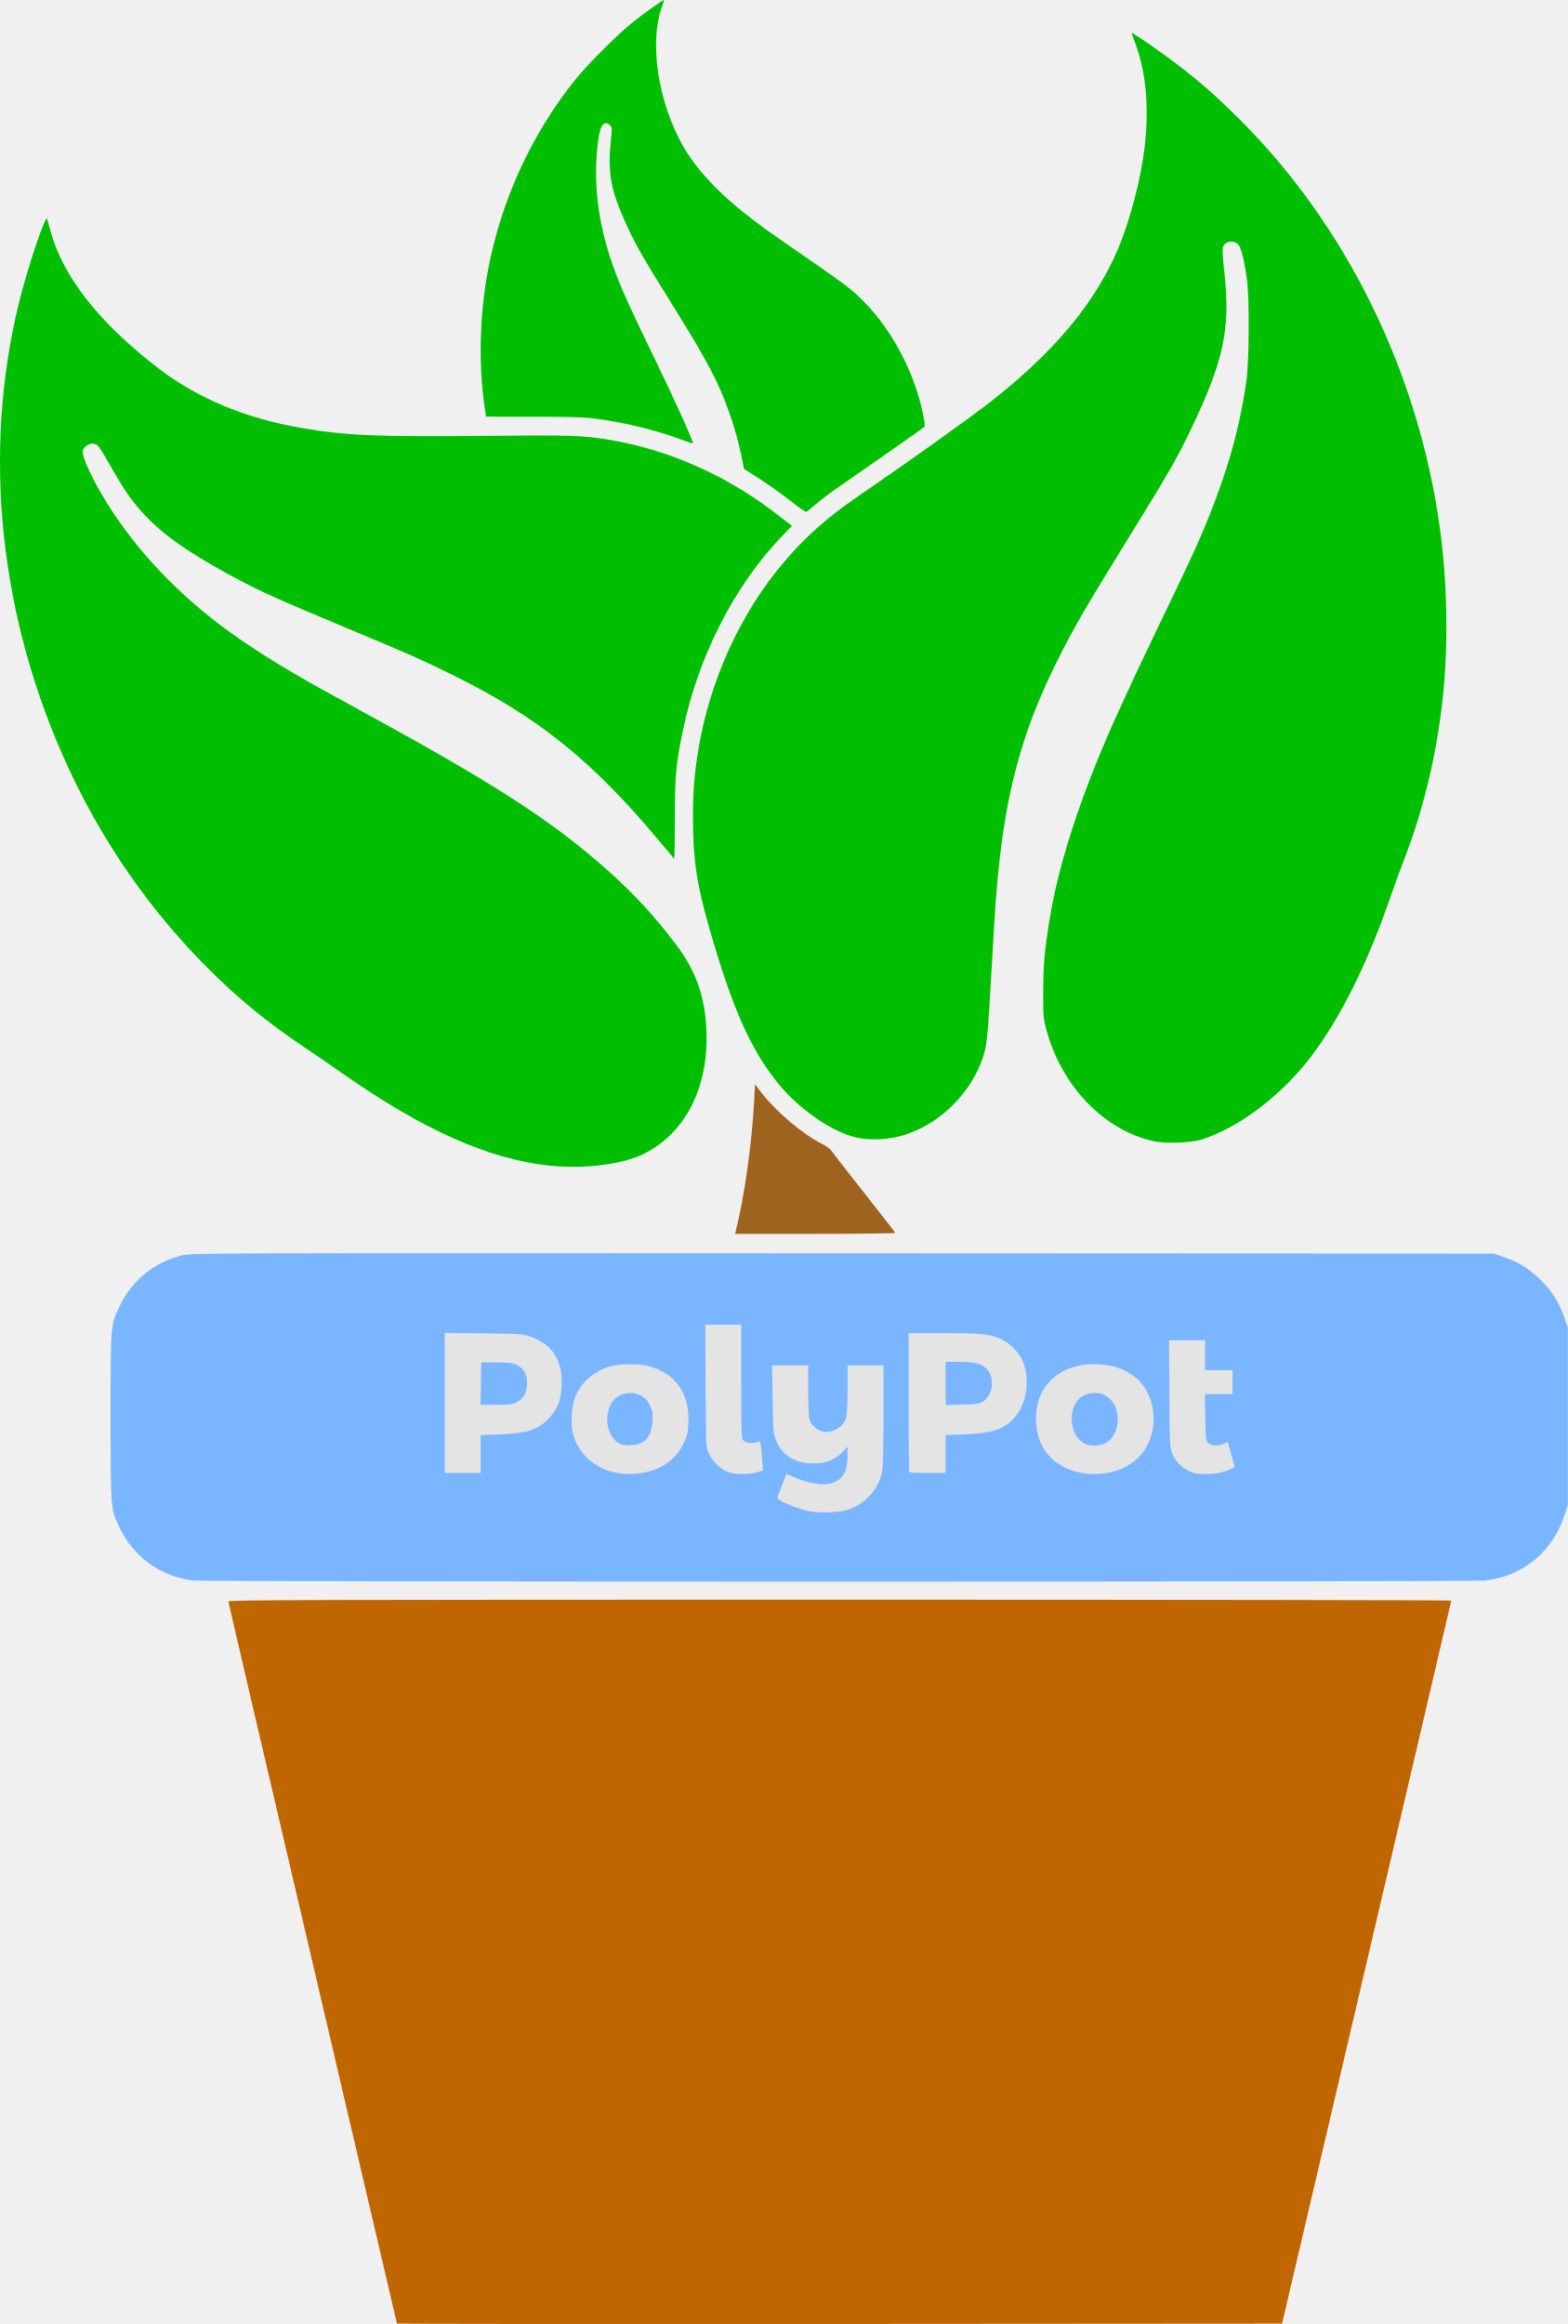
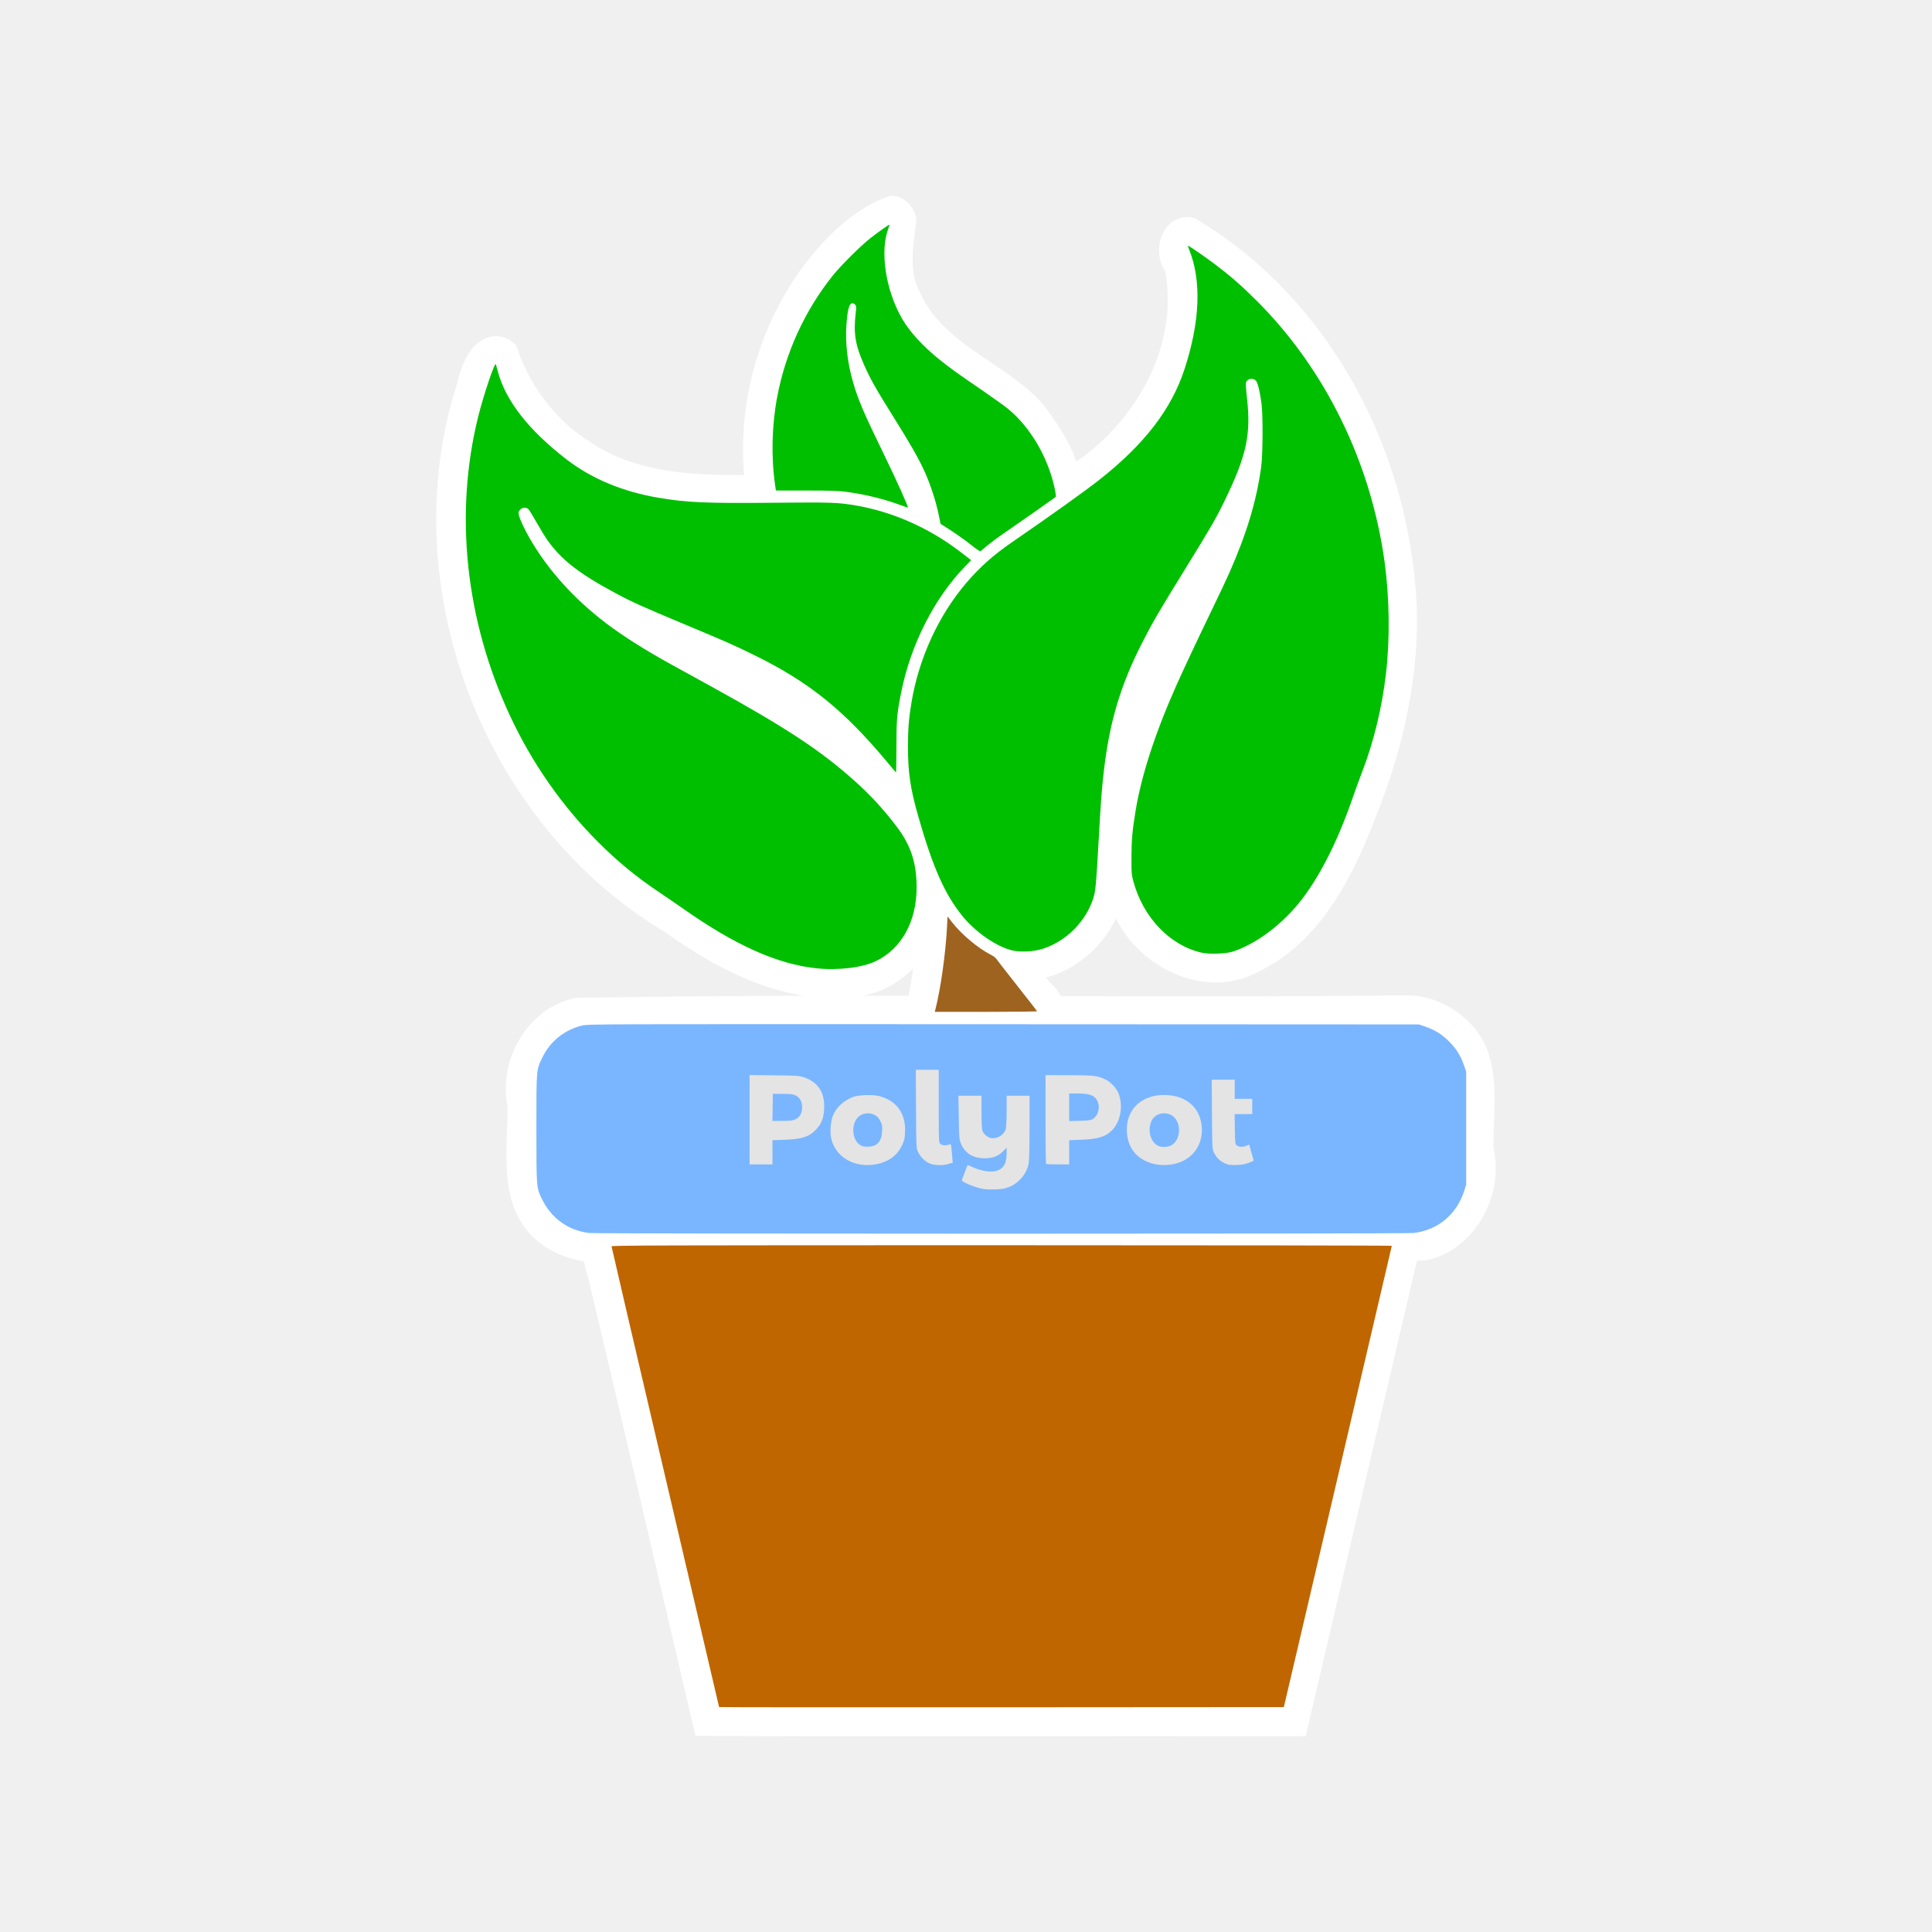
- <svg xmlns="http://www.w3.org/2000/svg" version="1.1" id="svg869" width="16.194" height="24" viewBox="0 0 16.194 24">
-   <defs id="defs873" />
-   <g id="logo-color" transform="translate(-20.21837,-618.7496)">
-     <g id="g846" transform="matrix(0.03858412,0,0,0.03858412,19.43826,617.9497)">
-       <path style="fill:#bf6600;fill-opacity:1;stroke:none;stroke-width:1;stroke-miterlimit:4;stroke-dasharray:none;stroke-opacity:1" d="m 126.478,642.634 c 0,-0.098 -10.152,-43.523 -22.56,-96.498 -12.408,-52.976 -22.56,-96.527 -22.56,-96.782 0,-0.402 21.206,-0.462 163.68,-0.462 90.024,0 163.676,0.108 163.671,0.24 -0.01,0.132 -10.199,43.728 -22.653,96.88 l -22.644,96.64 -118.467,0.08 c -65.157,0.044 -118.467,-7e-5 -118.467,-0.098 z" id="path1126" />
-       <path style="fill:#7ab6ff;fill-opacity:1;stroke:none;stroke-width:1;stroke-miterlimit:4;stroke-dasharray:none;stroke-opacity:1" d="m 71.975,443.754 c -8.772,-1.02 -15.964,-6.219 -19.866,-14.363 -2.285,-4.767 -2.271,-4.584 -2.271,-29.619 0,-25.315 -0.092,-24.245 2.564,-29.76 3.224,-6.695 9.294,-11.554 16.6,-13.289 2.647,-0.629 4.181,-0.633 176.873,-0.552 l 174.203,0.082 2.56,0.878 c 4.162,1.428 7.042,3.219 10.112,6.29 3.071,3.071 4.862,5.95 6.29,10.112 l 0.878,2.56 v 23.68 23.68 l -0.75,2.4 c -3.135,10.035 -11.118,16.736 -21.33,17.905 -3.456,0.395 -342.459,0.393 -345.863,-0.003 z" id="path1124" />
-       <path style="fill:#e4e4e4;fill-opacity:1;stroke:none;stroke-width:1;stroke-miterlimit:4;stroke-dasharray:none;stroke-opacity:1" d="m 246.261,425.054 c 2.602,-0.678 4.231,-1.587 6.23,-3.477 2.016,-1.906 3.385,-4.405 3.88,-7.078 0.215,-1.163 0.348,-6.943 0.348,-15.105 v -13.221 h -4.8 -4.8 v 6.32 c -9e-4,3.6 -0.153,6.864 -0.353,7.585 -0.704,2.537 -3.615,4.32 -6.247,3.826 -1.526,-0.286 -3.224,-1.82 -3.628,-3.277 -0.179,-0.645 -0.327,-4.162 -0.328,-7.814 v -6.64 h -4.836 -4.836 l 0.142,9.04 c 0.134,8.497 0.187,9.154 0.882,10.941 1.568,4.033 5.099,6.259 9.928,6.259 3.404,0 5.69,-0.86 7.741,-2.911 l 1.539,-1.539 -0.01,2.625 c -0.011,4.273 -1.509,6.493 -4.892,7.251 -2.375,0.532 -6.558,-0.321 -10.216,-2.085 -0.658,-0.317 -1.245,-0.515 -1.304,-0.439 -0.085,0.108 -1.238,3.156 -2.36,6.24 -0.247,0.678 4.5,2.728 8.38,3.619 2.076,0.477 7.513,0.409 9.543,-0.12 z" id="path1122" />
-       <path style="fill:#e4e4e4;fill-opacity:1;stroke:none;stroke-width:1;stroke-miterlimit:4;stroke-dasharray:none;stroke-opacity:1" d="m 192.878,414.809 c 4.878,-1.029 8.339,-3.637 10.332,-7.787 0.998,-2.077 1.147,-2.721 1.282,-5.535 0.377,-7.836 -3.489,-13.247 -10.833,-15.163 -2.893,-0.755 -8.699,-0.523 -11.214,0.447 -3.874,1.495 -6.957,4.473 -8.327,8.041 -0.862,2.245 -1.162,6.926 -0.597,9.32 1.9,8.058 10.163,12.615 19.357,10.677 z" id="path1120" />
-       <path style="fill:#7ab6ff;fill-opacity:1;stroke:none;stroke-width:1;stroke-miterlimit:4;stroke-dasharray:none;stroke-opacity:1" d="m 186.056,407.091 c -4.346,-2.213 -4.399,-10.533 -0.083,-12.816 1.844,-0.975 3.95,-0.979 5.815,-0.011 1.082,0.561 1.62,1.139 2.312,2.48 0.8,1.551 0.889,2.018 0.789,4.148 -0.209,4.421 -1.953,6.471 -5.655,6.642 -1.512,0.07 -2.418,-0.056 -3.178,-0.443 z" id="path1118" />
-       <path style="fill:#e4e4e4;fill-opacity:1;stroke:none;stroke-width:1;stroke-miterlimit:4;stroke-dasharray:none;stroke-opacity:1" d="m 222.782,414.787 1.7,-0.505 -0.218,-2.775 c -0.12,-1.526 -0.3,-3.305 -0.399,-3.953 -0.169,-1.096 -0.236,-1.157 -0.965,-0.88 -1.321,0.502 -2.929,0.35 -3.622,-0.342 -0.622,-0.622 -0.64,-1.067 -0.64,-15.84 v -15.2 h -4.811 -4.811 l 0.091,16.4 c 0.091,16.351 0.093,16.405 0.83,18.032 0.951,2.1 3.041,4.14 5.042,4.922 1.973,0.77 5.472,0.834 7.803,0.142 z" id="path1116" />
-       <path style="fill:#e4e4e4;fill-opacity:1;stroke:none;stroke-width:1;stroke-miterlimit:4;stroke-dasharray:none;stroke-opacity:1" d="m 317.352,414.808 c 8.261,-1.75 12.967,-8.989 11.359,-17.471 -1.351,-7.125 -7.24,-11.485 -15.513,-11.485 -10.34,0 -16.762,7.003 -15.506,16.908 0.529,4.174 2.578,7.6 5.817,9.727 3.889,2.555 8.829,3.382 13.843,2.32 z" id="path1114" />
-       <path style="fill:#7ab6ff;fill-opacity:1;stroke:none;stroke-width:1;stroke-miterlimit:4;stroke-dasharray:none;stroke-opacity:1" d="m 310.133,406.885 c -3.015,-2.032 -3.952,-6.804 -2.055,-10.472 1.619,-3.13 6.392,-3.867 9.114,-1.408 3.415,3.085 2.858,9.786 -0.992,11.95 -1.677,0.942 -4.615,0.908 -6.067,-0.071 z" id="path1112" />
-       <path style="fill:#e4e4e4;fill-opacity:1;stroke:none;stroke-width:1;stroke-miterlimit:4;stroke-dasharray:none;stroke-opacity:1" d="m 347.067,414.812 c 1.014,-0.264 2.26,-0.696 2.77,-0.959 l 0.927,-0.479 -0.434,-1.521 c -0.239,-0.836 -0.665,-2.341 -0.947,-3.343 l -0.512,-1.822 -1.106,0.462 c -1.527,0.638 -3.152,0.578 -4.051,-0.149 -0.741,-0.599 -0.757,-0.734 -0.855,-6.88 l -0.099,-6.269 h 3.699 3.699 v -3.2 -3.2 h -3.68 -3.68 v -4 -4 h -4.818 -4.818 l 0.098,14.48 c 0.094,13.91 0.124,14.537 0.767,15.92 1.226,2.638 3.128,4.297 5.891,5.141 1.371,0.419 5.221,0.321 7.149,-0.181 z" id="path1110" />
-       <path style="fill:#e4e4e4;fill-opacity:1;stroke:none;stroke-width:1;stroke-miterlimit:4;stroke-dasharray:none;stroke-opacity:1" d="m 148.878,409.901 v -5.071 l 5.2,-0.193 c 7.386,-0.274 10.312,-1.271 13.287,-4.526 2.16,-2.363 2.986,-4.569 3.193,-8.52 0.352,-6.74 -2.512,-11.148 -8.56,-13.171 -1.928,-0.645 -2.836,-0.705 -12.4,-0.816 l -10.32,-0.12 v 18.744 18.744 h 4.8 4.8 z" id="path1108" />
-       <path style="fill:#7ab6ff;fill-opacity:1;stroke:none;stroke-width:1;stroke-miterlimit:4;stroke-dasharray:none;stroke-opacity:1" d="m 148.951,391.052 0.087,-5.68 4.16,0.022 c 3.659,0.02 4.327,0.109 5.547,0.74 1.849,0.957 2.74,2.865 2.552,5.464 -0.162,2.234 -1.11,3.689 -2.947,4.524 -1.056,0.48 -2.107,0.597 -5.399,0.603 l -4.087,0.007 z" id="path1106" />
-       <path style="fill:#e4e4e4;fill-opacity:1;stroke:none;stroke-width:1;stroke-miterlimit:4;stroke-dasharray:none;stroke-opacity:1" d="m 273.358,409.901 v -5.071 l 5.04,-0.196 c 7.302,-0.285 10.492,-1.322 13.241,-4.304 3.301,-3.582 4.361,-9.962 2.486,-14.974 -0.861,-2.301 -3.253,-4.89 -5.563,-6.021 -3.194,-1.564 -5.173,-1.792 -15.603,-1.798 l -9.52,-0.006 v 18.507 c 0,10.179 0.096,18.603 0.213,18.72 0.117,0.117 2.349,0.213 4.96,0.213 h 4.747 z" id="path1104" />
-       <path style="fill:#7ab6ff;fill-opacity:1;stroke:none;stroke-width:1;stroke-miterlimit:4;stroke-dasharray:none;stroke-opacity:1" d="m 273.358,391.003 v -5.791 h 3.184 c 4.086,0 6.181,0.454 7.518,1.627 2.618,2.298 2.157,7.287 -0.84,9.093 -0.894,0.539 -1.757,0.657 -5.462,0.751 l -4.4,0.111 z" id="path1102" />
-       <path style="fill:#9f6320;fill-opacity:1;stroke:none;stroke-width:1;stroke-miterlimit:4;stroke-dasharray:none;stroke-opacity:1" d="m 217.196,350.092 c 2.22,-8.597 4.354,-23.714 4.902,-34.728 l 0.22,-4.408 1.91,2.441 c 4.016,5.131 10.914,10.921 16.177,13.578 0.997,0.503 2.032,1.248 2.3,1.656 0.268,0.407 2.991,3.921 6.05,7.808 8.598,10.923 10.994,14.002 11.109,14.278 0.059,0.14 -9.569,0.255 -21.395,0.255 h -21.501 z" id="path1100" />
-       <path style="fill:#00bf00;fill-opacity:1;stroke:none;stroke-width:1;stroke-miterlimit:4;stroke-dasharray:none;stroke-opacity:1" d="m 167.278,332.698 c -16.273,-1.711 -33.913,-9.586 -55.623,-24.834 -2.609,-1.832 -7.073,-4.89 -9.92,-6.796 -9.903,-6.628 -17.723,-13.038 -25.979,-21.294 -15.26,-15.26 -27.858,-33.345 -37.118,-53.282 -18.588,-40.021 -23.299,-84.461 -13.261,-125.081 2.237,-9.053 7.034,-23.292 7.451,-22.119 0.094,0.264 0.476,1.632 0.848,3.04 3.254,12.292 12.96,24.692 28.962,36.997 10.412,8.007 23.43,13.423 38.364,15.961 11.913,2.025 19.833,2.369 48.356,2.103 24.388,-0.227 26.843,-0.146 34.4,1.132 15.238,2.577 30.474,9.266 43.36,19.035 1.936,1.468 3.876,2.95 4.31,3.295 l 0.79,0.626 -2.722,2.826 c -12.764,13.249 -22.538,32.498 -26.539,52.266 -1.853,9.157 -2.079,11.693 -2.079,23.424 -3e-4,5.931 -0.092,10.683 -0.204,10.56 -0.112,-0.123 -1.828,-2.168 -3.814,-4.544 -18.25,-21.84 -32.773,-33.495 -55.822,-44.796 -8.505,-4.17 -11.363,-5.432 -28.685,-12.671 -17.752,-7.418 -22.395,-9.505 -28.911,-12.999 -15.826,-8.485 -23.156,-14.188 -29.115,-22.655 -0.929,-1.32 -2.945,-4.632 -4.48,-7.36 -1.535,-2.728 -3.081,-5.212 -3.436,-5.52 -0.943,-0.819 -2.376,-0.707 -3.345,0.263 -0.706,0.706 -0.794,1.005 -0.618,2.1 0.257,1.607 2.445,6.311 4.841,10.411 7.669,13.117 18.491,25.075 31.882,35.231 7.03,5.331 16.376,11.238 27.306,17.256 3.52,1.938 10.792,5.941 16.16,8.894 31.748,17.469 46.316,27.046 60.621,39.851 6.825,6.11 12.365,12.14 17.927,19.514 5.769,7.649 8.177,15.093 8.169,25.256 -0.01,14.269 -6.323,25.699 -17.062,30.894 -5.693,2.753 -15.856,3.979 -25.014,3.016 z" id="path1098" />
-       <path style="fill:#00bf00;fill-opacity:1;stroke:none;stroke-width:1;stroke-miterlimit:4;stroke-dasharray:none;stroke-opacity:1" d="m 329.038,326.175 c -13.344,-2.987 -24.6,-14.684 -28.728,-29.852 -0.793,-2.913 -0.846,-3.538 -0.833,-9.831 0.015,-7.549 0.358,-11.454 1.749,-19.931 2.419,-14.738 8.241,-32.646 17.031,-52.389 3.197,-7.18 8.851,-19.204 15.5,-32.96 2.637,-5.456 5.624,-11.792 6.638,-14.08 7.414,-16.731 11.486,-30.206 13.492,-44.64 0.709,-5.101 0.813,-21.443 0.17,-26.56 -0.588,-4.675 -1.499,-8.594 -2.226,-9.573 -1.096,-1.475 -3.605,-1.193 -4.24,0.475 -0.2,0.527 -0.079,2.747 0.37,6.781 1.708,15.328 -0.181,23.934 -9.461,43.096 -3.41,7.041 -5.793,11.165 -16.01,27.702 -11.676,18.899 -14.203,23.237 -18.736,32.16 -9.051,17.818 -13.612,33.358 -15.967,54.401 -0.833,7.443 -1.143,11.681 -2.117,28.959 -1.02,18.08 -1.249,20.474 -2.255,23.568 -3.131,9.633 -11.315,17.825 -20.938,20.957 -3.847,1.252 -9.067,1.581 -12.732,0.801 -6.572,-1.399 -15.625,-7.599 -21.23,-14.54 -7.371,-9.127 -12.286,-20.19 -18.339,-41.275 -3.478,-12.117 -4.466,-18.766 -4.457,-29.991 0.01,-7.082 0.36,-11.53 1.434,-18.028 3.102,-18.759 11.357,-36.762 23.192,-50.578 5.561,-6.492 11.289,-11.582 19.012,-16.893 15.996,-11.001 30.438,-21.315 36.406,-25.997 19.048,-14.946 30.473,-29.742 35.973,-46.584 6.562,-20.096 7.208,-37.195 1.901,-50.341 -0.426,-1.056 -0.534,-1.611 -0.283,-1.462 1.989,1.177 7.93,5.322 11.444,7.983 6.38,4.833 11.012,8.896 17.299,15.171 28.675,28.622 47.847,67.779 53.569,109.408 2.061,14.998 2.295,32.12 0.635,46.6 -1.671,14.584 -5.152,28.96 -10.111,41.76 -1.057,2.728 -2.714,7.264 -3.683,10.08 -6.149,17.874 -13.273,32.256 -21.16,42.72 -7.918,10.504 -19.317,19.189 -29.44,22.429 -2.818,0.902 -9.769,1.147 -12.868,0.453 z" id="path1096" />
-       <path style="fill:#00bf00;fill-opacity:1;stroke:none;stroke-width:1;stroke-miterlimit:4;stroke-dasharray:none;stroke-opacity:1" d="m 232.435,155.263 c -3.091,-2.47 -6.988,-5.201 -11.251,-7.883 l -1.775,-1.116 -0.896,-4.286 c -1.136,-5.434 -3.432,-12.43 -5.764,-17.566 -2.539,-5.591 -6.007,-11.669 -13.328,-23.36 -7.17,-11.45 -9.462,-15.521 -12.122,-21.533 -3.695,-8.352 -4.465,-13.068 -3.52,-21.551 0.306,-2.741 0.284,-3.122 -0.21,-3.667 -0.303,-0.335 -0.813,-0.609 -1.134,-0.609 -1.349,0 -2.058,2.532 -2.52,8.986 -0.541,7.567 0.404,15.919 2.702,23.906 2.211,7.682 4.327,12.632 13.231,30.948 5.152,10.598 10.105,21.59 9.845,21.85 -0.065,0.065 -1.511,-0.403 -3.212,-1.04 -6.531,-2.446 -14.83,-4.482 -22.458,-5.51 -3.296,-0.444 -6.632,-0.556 -16.907,-0.567 l -12.8,-0.014 -0.368,-2.56 c -1.653,-11.506 -1.339,-24.636 0.871,-36.48 3.482,-18.657 11.529,-36.293 23.283,-51.028 3.292,-4.126 11.626,-12.446 15.681,-15.654 3.029,-2.396 7.822,-5.799 8.167,-5.799 0.079,0 -0.118,0.69 -0.439,1.533 -3.612,9.507 -1.207,25.712 5.585,37.628 3.317,5.819 8.98,11.998 16.339,17.829 4.53,3.588 6.555,5.041 17.6,12.621 4.576,3.141 9.414,6.613 10.751,7.716 9.357,7.723 16.709,20.297 19.495,33.341 0.393,1.838 0.584,3.422 0.43,3.566 -0.313,0.292 -17.487,12.332 -21.396,14.999 -3.528,2.407 -5.7,4.029 -7.979,5.957 -1.068,0.903 -2.085,1.722 -2.261,1.821 -0.176,0.098 -1.816,-1.017 -3.644,-2.478 z" id="logo-wireframe-8" />
-     </g>
+ <svg xmlns="http://www.w3.org/2000/svg" version="1.1" id="svg869" width="780" height="780" viewBox="0 0 780 780">
+   <defs id="defs873">
+     <clipPath clipPathUnits="userSpaceOnUse" id="clipPath1142">
+       <rect y="-2016.457" x="-2723.169" height="1000.486" width="1753.601" id="rect1144" style="fill:#ff0000;fill-opacity:1;stroke:#ffffff;stroke-width:4.611;stroke-miterlimit:4;stroke-dasharray:none;stroke-opacity:1" />
+     </clipPath>
+   </defs>
+   <path style="fill:#ffffff;fill-opacity:1;stroke:none;stroke-width:0.962;stroke-miterlimit:4;stroke-dasharray:none;stroke-opacity:1" d="m 359.533,79.004 c -12.815,4.239 -23.359,13.994 -31.913,24.233 -19.994,24.583 -29.954,56.988 -27.205,88.502 -21.831,0.194 -44.385,-0.963 -62.854,-13.734 -13.916,-8.881 -24.068,-23.025 -29.21,-38.549 -2.075,-2.261 -5.063,-3.736 -8.155,-3.753 -9.773,0.451 -13.892,11.243 -15.713,19.374 -26.034,81.295 10.567,177.467 83.856,221.129 16.595,11.908 35.844,22.628 56.249,25.819 -30.71,0.074 -61.417,0.295 -92.117,0.853 -19.261,3.716 -31.513,25.103 -27.552,43.816 0.076,16.667 -3.461,36.005 7.851,50.131 5.879,7.065 14.17,10.915 22.992,12.478 0.321,1.92 0.816,3.772 1.413,5.409 14.837,61.96 29.006,124.106 43.619,186.109 82.116,0.355 164.233,0.066 246.35,0.086 14.986,-63.975 29.973,-127.949 44.919,-191.934 1.053,-0.016 2.106,-0.028 3.16,-0.045 20.007,-3.732 32.244,-26.299 27.718,-45.487 -0.191,-16.009 3.556,-34.706 -7.552,-48.227 -6.915,-8.388 -17.665,-13.766 -28.625,-13.345 -46.169,0.496 -92.346,0.404 -138.524,0.273 -1.117,-2.24 -2.702,-4.238 -4.588,-5.652 -0.428,-0.615 -0.871,-1.224 -1.306,-1.836 12.307,-3.241 23.027,-12.715 28.21,-23.872 10.056,20.702 37.226,33.244 58.298,21.102 23.694,-11.674 36.714,-36.586 45.831,-60.191 13.544,-32.977 20.979,-69.283 15.621,-104.85 -7.223,-55.815 -38.725,-109.653 -87.673,-138.585 -1.27,-0.419 -2.612,-0.669 -3.953,-0.598 -10.096,0.647 -13.579,14.355 -8.255,21.775 5.538,30.081 -11.552,60.222 -35.873,76.947 -3.004,-8.639 -8.386,-16.651 -13.897,-23.669 -15.005,-16.484 -39.74,-23.376 -49.323,-44.754 -4.803,-9.226 -2.412,-19.914 -1.327,-29.599 -0.86,-4.938 -5.237,-9.516 -10.471,-9.356 z m 9.127,311.978 c -0.517,3.693 -1.124,7.371 -1.872,11.02 -6.112,-0.008 -12.223,-0.005 -18.335,-0.005 7.836,-1.479 14.746,-5.481 20.207,-11.014 z" id="path1126-9-3" />
+   <g id="g1363" transform="matrix(0.9623275,0,0,0.9623275,14.69229,14.69233)">
+     <path style="fill:#bf6600;fill-opacity:1;stroke:none;stroke-width:1;stroke-miterlimit:4;stroke-dasharray:none;stroke-opacity:1" d="m 286.41,700.893 c 0,-0.098 -10.152,-43.523 -22.56,-96.498 -12.408,-52.976 -22.56,-96.527 -22.56,-96.782 0,-0.402 21.206,-0.462 163.68,-0.462 90.024,0 163.676,0.108 163.671,0.24 -0.01,0.132 -10.199,43.728 -22.653,96.88 l -22.644,96.64 -118.467,0.08 c -65.157,0.044 -118.467,-7e-5 -118.467,-0.098 z" id="path1126-9" />
+     <path style="fill:#7ab6ff;fill-opacity:1;stroke:none;stroke-width:1;stroke-miterlimit:4;stroke-dasharray:none;stroke-opacity:1" d="m 231.907,502.013 c -8.772,-1.02 -15.964,-6.219 -19.866,-14.363 -2.285,-4.767 -2.271,-4.584 -2.271,-29.619 0,-25.315 -0.092,-24.245 2.564,-29.76 3.224,-6.695 9.294,-11.554 16.6,-13.289 2.647,-0.629 4.181,-0.633 176.873,-0.552 l 174.203,0.082 2.56,0.878 c 4.162,1.428 7.042,3.219 10.112,6.29 3.071,3.071 4.862,5.95 6.29,10.112 l 0.878,2.56 v 23.68 23.68 l -0.75,2.4 c -3.135,10.035 -11.118,16.736 -21.33,17.905 -3.456,0.395 -342.459,0.393 -345.863,-0.003 z" id="path1124-2" />
+     <path style="fill:#e4e4e4;fill-opacity:1;stroke:none;stroke-width:1;stroke-miterlimit:4;stroke-dasharray:none;stroke-opacity:1" d="m 406.192,483.313 c 2.602,-0.678 4.231,-1.587 6.23,-3.477 2.016,-1.906 3.385,-4.405 3.88,-7.078 0.215,-1.163 0.348,-6.943 0.348,-15.105 v -13.221 h -4.8 -4.8 v 6.32 c -9e-4,3.6 -0.153,6.864 -0.353,7.585 -0.704,2.537 -3.615,4.32 -6.247,3.826 -1.526,-0.286 -3.224,-1.82 -3.628,-3.277 -0.179,-0.645 -0.327,-4.162 -0.328,-7.814 v -6.64 h -4.836 -4.836 l 0.142,9.04 c 0.134,8.497 0.187,9.154 0.882,10.941 1.568,4.033 5.099,6.259 9.928,6.259 3.404,0 5.69,-0.86 7.741,-2.911 l 1.539,-1.539 -0.01,2.625 c -0.011,4.273 -1.509,6.493 -4.892,7.251 -2.375,0.532 -6.558,-0.321 -10.216,-2.085 -0.658,-0.317 -1.245,-0.515 -1.304,-0.439 -0.085,0.108 -1.238,3.156 -2.36,6.24 -0.247,0.678 4.5,2.728 8.38,3.619 2.076,0.477 7.513,0.409 9.543,-0.12 z" id="path1122-0" />
+     <path style="fill:#e4e4e4;fill-opacity:1;stroke:none;stroke-width:1;stroke-miterlimit:4;stroke-dasharray:none;stroke-opacity:1" d="m 352.81,473.068 c 4.878,-1.029 8.339,-3.637 10.332,-7.787 0.998,-2.077 1.147,-2.721 1.282,-5.535 0.377,-7.836 -3.489,-13.247 -10.833,-15.163 -2.893,-0.755 -8.699,-0.523 -11.214,0.447 -3.874,1.495 -6.957,4.473 -8.327,8.041 -0.862,2.245 -1.162,6.926 -0.597,9.32 1.9,8.058 10.163,12.615 19.357,10.677 z" id="path1120-2" />
+     <path style="fill:#7ab6ff;fill-opacity:1;stroke:none;stroke-width:1;stroke-miterlimit:4;stroke-dasharray:none;stroke-opacity:1" d="m 345.987,465.35 c -4.346,-2.213 -4.399,-10.533 -0.083,-12.816 1.844,-0.975 3.95,-0.979 5.815,-0.011 1.082,0.561 1.62,1.139 2.312,2.48 0.8,1.551 0.889,2.018 0.789,4.148 -0.209,4.421 -1.953,6.471 -5.655,6.642 -1.512,0.07 -2.418,-0.056 -3.178,-0.443 z" id="path1118-3" />
+     <path style="fill:#e4e4e4;fill-opacity:1;stroke:none;stroke-width:1;stroke-miterlimit:4;stroke-dasharray:none;stroke-opacity:1" d="m 382.714,473.046 1.7,-0.505 -0.218,-2.775 c -0.12,-1.526 -0.3,-3.305 -0.399,-3.953 -0.169,-1.096 -0.236,-1.157 -0.965,-0.88 -1.321,0.502 -2.929,0.35 -3.622,-0.342 -0.622,-0.622 -0.64,-1.067 -0.64,-15.84 v -15.2 h -4.811 -4.811 l 0.091,16.4 c 0.091,16.351 0.093,16.405 0.83,18.032 0.951,2.1 3.041,4.14 5.042,4.922 1.973,0.77 5.472,0.834 7.803,0.142 z" id="path1116-7" />
+     <path style="fill:#e4e4e4;fill-opacity:1;stroke:none;stroke-width:1;stroke-miterlimit:4;stroke-dasharray:none;stroke-opacity:1" d="m 477.284,473.067 c 8.261,-1.75 12.967,-8.989 11.359,-17.471 -1.351,-7.125 -7.24,-11.485 -15.513,-11.485 -10.34,0 -16.762,7.003 -15.506,16.908 0.529,4.174 2.578,7.6 5.817,9.727 3.889,2.555 8.829,3.382 13.843,2.32 z" id="path1114-5" />
+     <path style="fill:#7ab6ff;fill-opacity:1;stroke:none;stroke-width:1;stroke-miterlimit:4;stroke-dasharray:none;stroke-opacity:1" d="m 470.065,465.144 c -3.015,-2.032 -3.952,-6.804 -2.055,-10.472 1.619,-3.13 6.392,-3.867 9.114,-1.408 3.415,3.085 2.858,9.786 -0.992,11.95 -1.677,0.942 -4.615,0.908 -6.067,-0.071 z" id="path1112-9" />
+     <path style="fill:#e4e4e4;fill-opacity:1;stroke:none;stroke-width:1;stroke-miterlimit:4;stroke-dasharray:none;stroke-opacity:1" d="m 506.999,473.071 c 1.014,-0.264 2.26,-0.696 2.77,-0.959 l 0.927,-0.479 -0.434,-1.521 c -0.239,-0.836 -0.665,-2.341 -0.947,-3.343 l -0.512,-1.822 -1.106,0.462 c -1.527,0.638 -3.152,0.578 -4.051,-0.149 -0.741,-0.599 -0.757,-0.734 -0.855,-6.88 l -0.099,-6.269 h 3.699 3.699 v -3.2 -3.2 h -3.68 -3.68 v -4 -4 h -4.818 -4.818 l 0.098,14.48 c 0.094,13.91 0.124,14.537 0.767,15.92 1.226,2.638 3.128,4.297 5.891,5.141 1.371,0.419 5.221,0.321 7.149,-0.181 z" id="path1110-2" />
+     <path style="fill:#e4e4e4;fill-opacity:1;stroke:none;stroke-width:1;stroke-miterlimit:4;stroke-dasharray:none;stroke-opacity:1" d="m 308.81,468.16 v -5.071 l 5.2,-0.193 c 7.386,-0.274 10.312,-1.271 13.287,-4.526 2.16,-2.363 2.986,-4.569 3.193,-8.52 0.352,-6.74 -2.512,-11.148 -8.56,-13.171 -1.928,-0.645 -2.836,-0.705 -12.4,-0.816 l -10.32,-0.12 v 18.744 18.744 h 4.8 4.8 z" id="path1108-2" />
+     <path style="fill:#7ab6ff;fill-opacity:1;stroke:none;stroke-width:1;stroke-miterlimit:4;stroke-dasharray:none;stroke-opacity:1" d="m 308.883,449.311 0.087,-5.68 4.16,0.022 c 3.659,0.02 4.327,0.109 5.547,0.74 1.849,0.957 2.74,2.865 2.552,5.464 -0.162,2.234 -1.11,3.689 -2.947,4.524 -1.056,0.48 -2.107,0.597 -5.399,0.603 l -4.087,0.007 z" id="path1106-8" />
+     <path style="fill:#e4e4e4;fill-opacity:1;stroke:none;stroke-width:1;stroke-miterlimit:4;stroke-dasharray:none;stroke-opacity:1" d="m 433.29,468.161 v -5.071 l 5.04,-0.196 c 7.302,-0.285 10.492,-1.322 13.241,-4.304 3.301,-3.582 4.361,-9.962 2.486,-14.974 -0.861,-2.301 -3.253,-4.89 -5.563,-6.021 -3.194,-1.564 -5.173,-1.792 -15.603,-1.798 l -9.52,-0.006 v 18.507 c 0,10.179 0.096,18.603 0.213,18.72 0.117,0.117 2.349,0.213 4.96,0.213 h 4.747 z" id="path1104-9" />
+     <path style="fill:#7ab6ff;fill-opacity:1;stroke:none;stroke-width:1;stroke-miterlimit:4;stroke-dasharray:none;stroke-opacity:1" d="m 433.29,449.262 v -5.791 h 3.184 c 4.086,0 6.181,0.454 7.518,1.627 2.618,2.298 2.157,7.287 -0.84,9.093 -0.894,0.539 -1.757,0.657 -5.462,0.751 l -4.4,0.111 z" id="path1102-7" />
+     <path style="fill:#9f6320;fill-opacity:1;stroke:none;stroke-width:1;stroke-miterlimit:4;stroke-dasharray:none;stroke-opacity:1" d="m 377.128,408.351 c 2.22,-8.597 4.354,-23.714 4.902,-34.728 l 0.22,-4.408 1.91,2.441 c 4.016,5.131 10.914,10.921 16.177,13.578 0.997,0.503 2.032,1.248 2.3,1.656 0.268,0.407 2.991,3.921 6.05,7.808 8.598,10.923 10.994,14.002 11.109,14.278 0.059,0.14 -9.569,0.255 -21.395,0.255 h -21.501 z" id="path1100-3" />
+     <path style="fill:#00bf00;fill-opacity:1;stroke:none;stroke-width:1;stroke-miterlimit:4;stroke-dasharray:none;stroke-opacity:1" d="m 327.21,390.957 c -16.273,-1.711 -33.913,-9.586 -55.623,-24.834 -2.609,-1.832 -7.073,-4.89 -9.92,-6.796 -9.903,-6.628 -17.723,-13.038 -25.979,-21.294 -15.26,-15.26 -27.858,-33.345 -37.118,-53.282 -18.588,-40.021 -23.299,-84.461 -13.261,-125.081 2.237,-9.053 7.034,-23.292 7.451,-22.119 0.094,0.264 0.476,1.632 0.848,3.04 3.254,12.292 12.96,24.692 28.962,36.997 10.412,8.007 23.43,13.423 38.364,15.961 11.913,2.025 19.833,2.369 48.356,2.103 24.388,-0.227 26.843,-0.146 34.4,1.132 15.238,2.577 30.474,9.266 43.36,19.035 1.936,1.468 3.876,2.95 4.31,3.295 l 0.79,0.626 -2.722,2.826 c -12.764,13.249 -22.538,32.498 -26.539,52.266 -1.853,9.157 -2.079,11.693 -2.079,23.424 -3e-4,5.931 -0.092,10.683 -0.204,10.56 -0.112,-0.123 -1.828,-2.168 -3.814,-4.544 -18.25,-21.84 -32.773,-33.495 -55.822,-44.796 -8.505,-4.17 -11.363,-5.432 -28.685,-12.671 -17.752,-7.418 -22.395,-9.505 -28.911,-12.999 -15.826,-8.485 -23.156,-14.188 -29.115,-22.655 -0.929,-1.32 -2.945,-4.632 -4.48,-7.36 -1.535,-2.728 -3.081,-5.212 -3.436,-5.52 -0.943,-0.819 -2.376,-0.707 -3.345,0.263 -0.706,0.706 -0.794,1.005 -0.618,2.1 0.257,1.607 2.445,6.311 4.841,10.411 7.669,13.117 18.491,25.075 31.882,35.231 7.03,5.331 16.376,11.238 27.306,17.256 3.52,1.938 10.792,5.941 16.16,8.894 31.748,17.469 46.316,27.046 60.621,39.851 6.825,6.11 12.365,12.14 17.927,19.514 5.769,7.649 8.177,15.093 8.169,25.256 -0.01,14.269 -6.323,25.699 -17.062,30.894 -5.693,2.753 -15.856,3.979 -25.014,3.016 z" id="path1098-6" />
+     <path style="fill:#00bf00;fill-opacity:1;stroke:none;stroke-width:1;stroke-miterlimit:4;stroke-dasharray:none;stroke-opacity:1" d="m 488.97,384.434 c -13.344,-2.987 -24.6,-14.684 -28.728,-29.852 -0.793,-2.913 -0.846,-3.538 -0.833,-9.831 0.015,-7.549 0.358,-11.454 1.749,-19.931 2.419,-14.738 8.241,-32.646 17.031,-52.389 3.197,-7.18 8.851,-19.204 15.5,-32.96 2.637,-5.456 5.624,-11.792 6.638,-14.08 7.414,-16.731 11.486,-30.206 13.492,-44.64 0.709,-5.101 0.813,-21.443 0.17,-26.56 -0.588,-4.675 -1.499,-8.594 -2.226,-9.573 -1.096,-1.475 -3.605,-1.193 -4.24,0.475 -0.2,0.527 -0.079,2.747 0.37,6.781 1.708,15.328 -0.181,23.934 -9.461,43.096 -3.41,7.041 -5.793,11.165 -16.01,27.702 -11.676,18.899 -14.203,23.237 -18.736,32.16 -9.051,17.818 -13.612,33.358 -15.967,54.401 -0.833,7.443 -1.143,11.681 -2.117,28.959 -1.02,18.08 -1.249,20.474 -2.255,23.568 -3.131,9.633 -11.315,17.825 -20.938,20.957 -3.847,1.252 -9.067,1.581 -12.732,0.801 -6.572,-1.399 -15.625,-7.599 -21.23,-14.54 -7.371,-9.127 -12.286,-20.19 -18.339,-41.275 -3.478,-12.117 -4.466,-18.766 -4.457,-29.991 0.01,-7.082 0.36,-11.53 1.434,-18.028 3.102,-18.759 11.357,-36.762 23.192,-50.578 5.561,-6.492 11.289,-11.582 19.012,-16.893 15.996,-11.001 30.438,-21.315 36.406,-25.997 19.048,-14.946 30.473,-29.742 35.973,-46.584 6.562,-20.096 7.208,-37.195 1.901,-50.341 -0.426,-1.056 -0.534,-1.611 -0.283,-1.462 1.989,1.177 7.93,5.322 11.444,7.983 6.38,4.833 11.012,8.896 17.299,15.171 28.675,28.622 47.847,67.779 53.569,109.408 2.061,14.998 2.295,32.12 0.635,46.6 -1.671,14.584 -5.152,28.96 -10.111,41.76 -1.057,2.728 -2.714,7.264 -3.683,10.08 -6.149,17.874 -13.273,32.256 -21.16,42.72 -7.918,10.504 -19.317,19.189 -29.44,22.429 -2.818,0.902 -9.769,1.147 -12.868,0.453 z" id="path1096-1" />
+     <path style="fill:#00bf00;fill-opacity:1;stroke:none;stroke-width:1;stroke-miterlimit:4;stroke-dasharray:none;stroke-opacity:1" d="m 392.366,213.522 c -3.091,-2.47 -6.988,-5.201 -11.251,-7.883 l -1.775,-1.116 -0.896,-4.286 c -1.136,-5.434 -3.432,-12.43 -5.764,-17.566 -2.539,-5.591 -6.007,-11.669 -13.328,-23.36 -7.17,-11.45 -9.462,-15.521 -12.122,-21.533 -3.695,-8.352 -4.465,-13.068 -3.52,-21.551 0.306,-2.741 0.284,-3.122 -0.21,-3.667 -0.303,-0.335 -0.813,-0.609 -1.134,-0.609 -1.349,0 -2.058,2.532 -2.52,8.986 -0.541,7.567 0.404,15.919 2.702,23.906 2.211,7.682 4.327,12.632 13.231,30.948 5.152,10.598 10.105,21.59 9.845,21.85 -0.065,0.065 -1.511,-0.403 -3.212,-1.04 -6.531,-2.446 -14.83,-4.482 -22.458,-5.51 -3.296,-0.444 -6.632,-0.556 -16.907,-0.567 l -12.8,-0.014 -0.368,-2.56 c -1.653,-11.506 -1.339,-24.636 0.871,-36.48 3.482,-18.657 11.529,-36.293 23.283,-51.028 3.292,-4.126 11.626,-12.446 15.681,-15.654 3.029,-2.396 7.822,-5.799 8.167,-5.799 0.079,0 -0.118,0.69 -0.439,1.533 -3.612,9.507 -1.207,25.712 5.585,37.628 3.317,5.819 8.98,11.998 16.339,17.829 4.53,3.588 6.555,5.041 17.6,12.621 4.576,3.141 9.414,6.613 10.751,7.716 9.357,7.723 16.709,20.297 19.495,33.341 0.393,1.838 0.584,3.422 0.43,3.566 -0.313,0.292 -17.487,12.332 -21.396,14.999 -3.528,2.407 -5.7,4.029 -7.979,5.957 -1.068,0.903 -2.085,1.722 -2.261,1.821 -0.176,0.098 -1.816,-1.017 -3.644,-2.478 z" id="logo-wireframe-8-2" />
  </g>
</svg>
